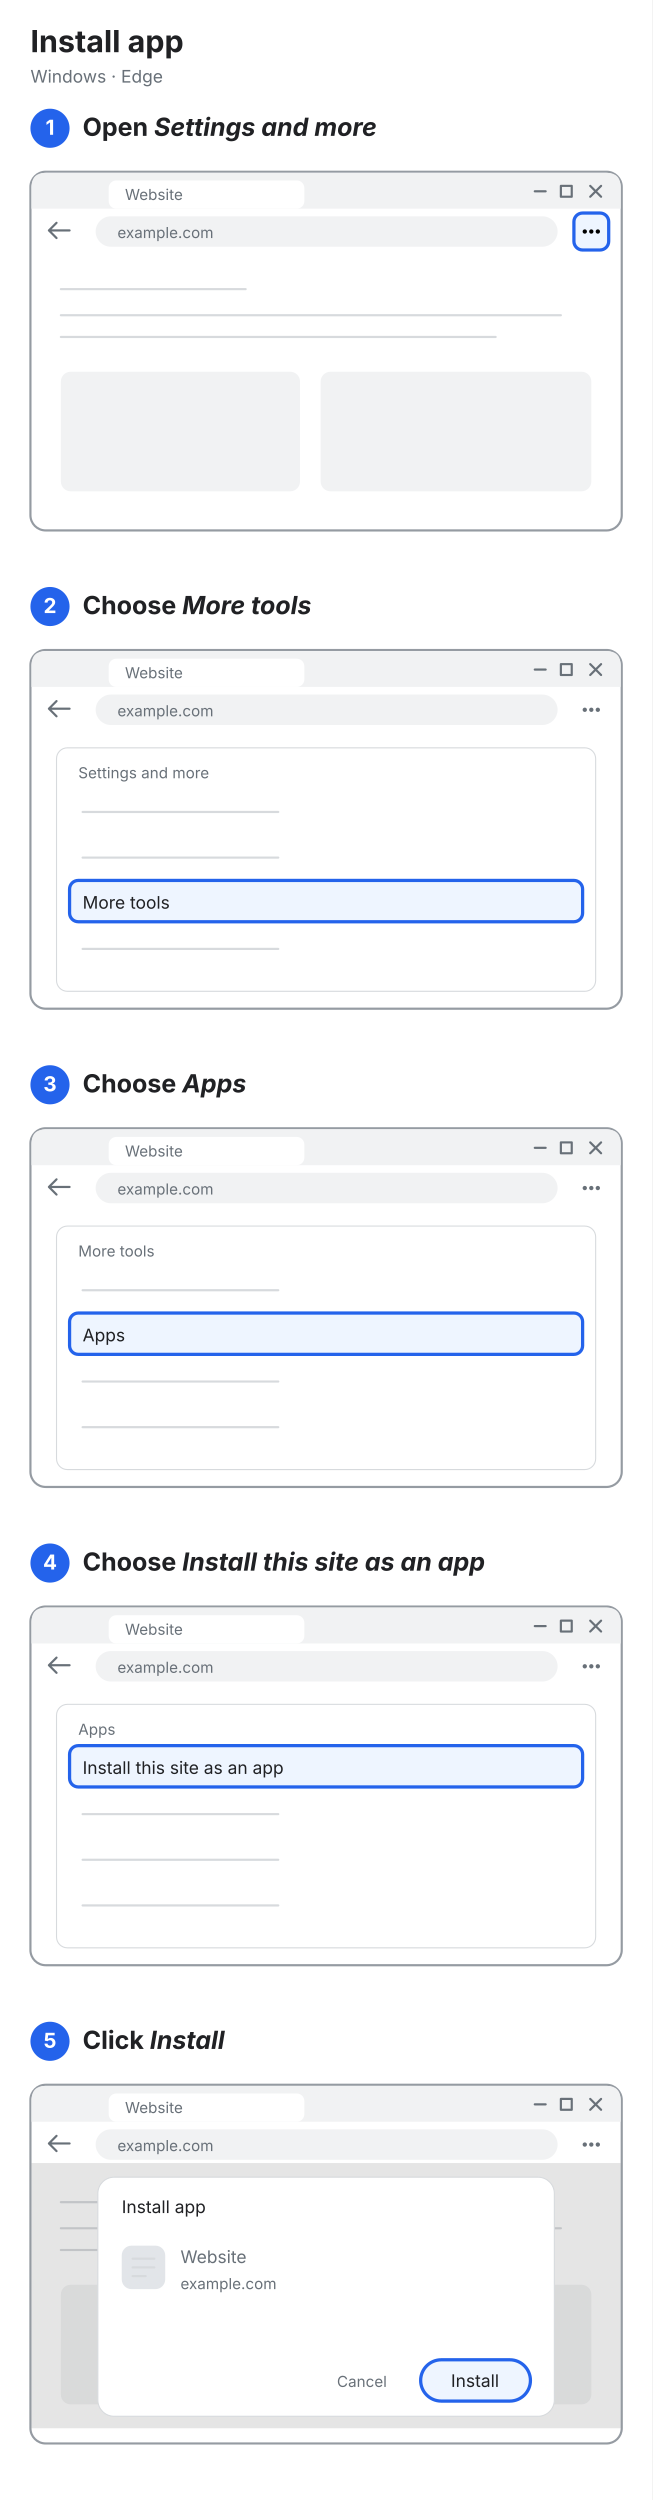
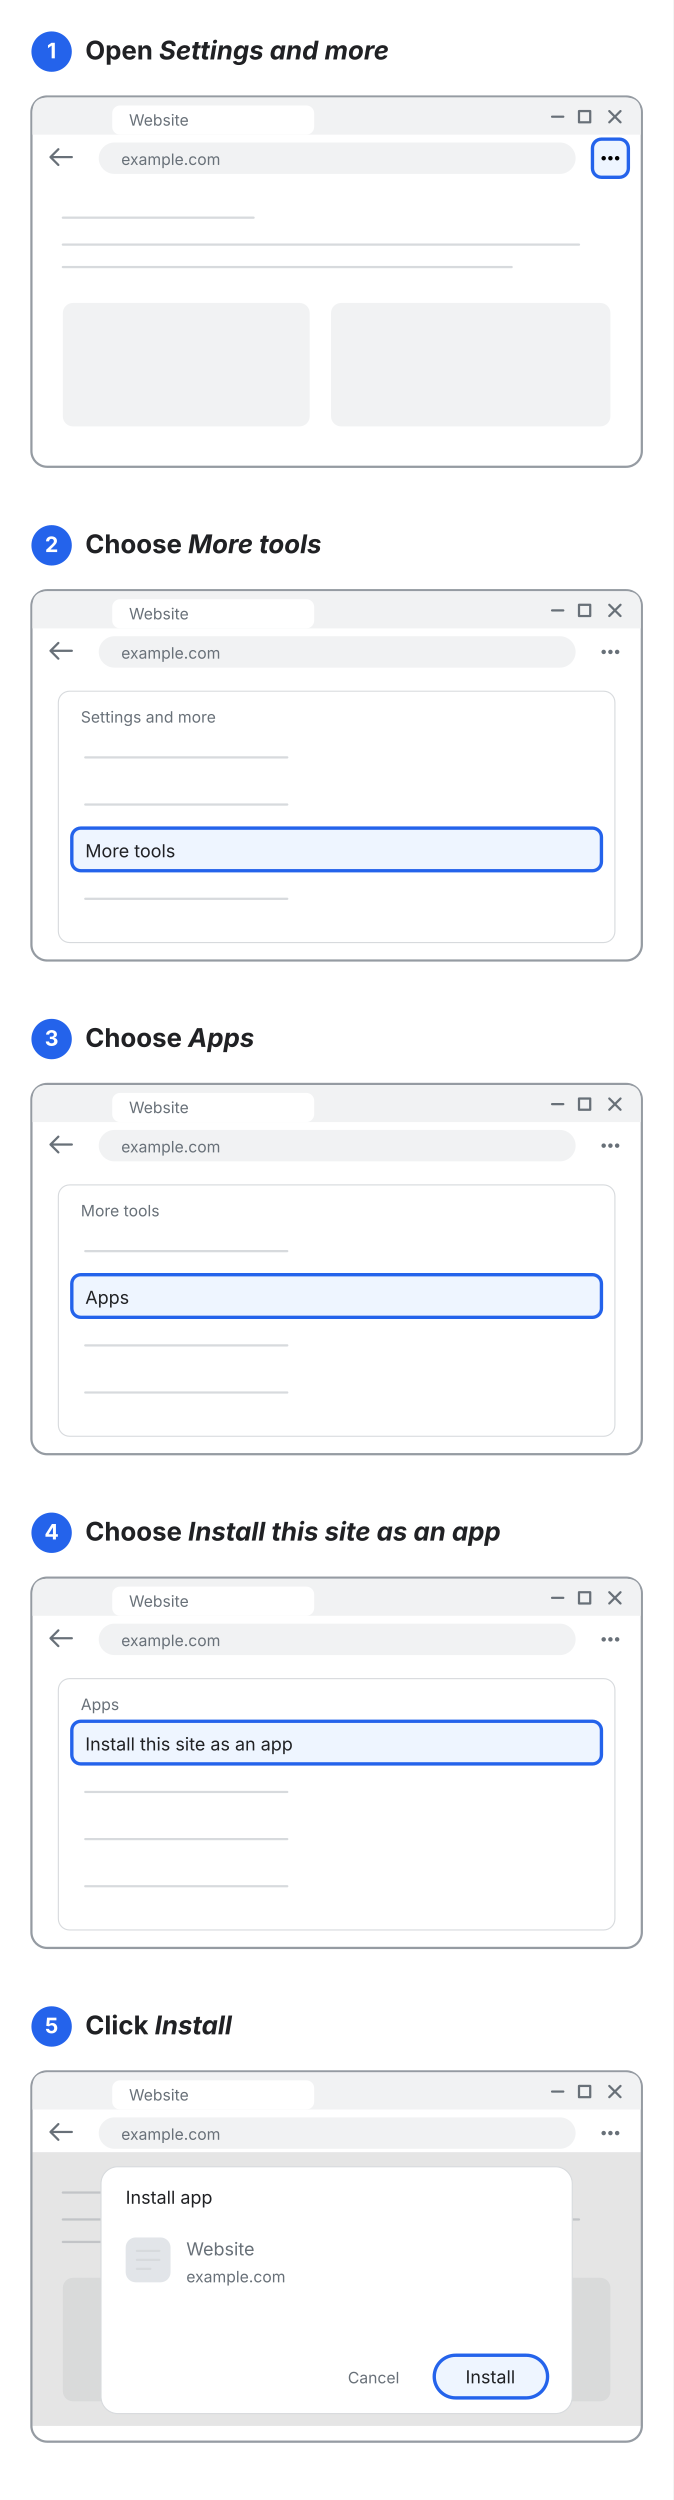
- <svg xmlns="http://www.w3.org/2000/svg" width="600" height="2300" viewBox="0 0 600 2300" role="img" aria-labelledby="title description">
+ <svg xmlns="http://www.w3.org/2000/svg" width="600" height="2228" viewBox="0 72 600 2228" role="img" aria-labelledby="title description">
  <style>
    text { font-family: -apple-system, BlinkMacSystemFont, 'Segoe UI', sans-serif; fill: #202124; }
    .heading { font-size: 28px; font-weight: 650; }
    .subtitle { font-size: 16px; fill: #687078; }
    .step-title { font-size: 23px; font-weight: 650; }
    .label { font-size: 16px; }
    .small { font-size: 14px; }
    .muted { fill: #687078; }
    .line { fill: none; stroke: #d7dadd; stroke-width: 2; stroke-linecap: round; }
    .icon { fill: none; stroke: #687078; stroke-width: 2; stroke-linecap: round; stroke-linejoin: round; }
    .target { fill: #eef5ff; stroke: #2463eb; stroke-width: 3; }
  </style>
  <defs>
    <g id="browser">
      <rect x="0" y="58" width="544" height="330" rx="14" fill="white" stroke="#959ba2" stroke-width="2" />
      <path d="M1 72q0-13 13-13h516q13 0 13 13v20H1Z" fill="#f1f2f3" />
      <rect x="72" y="66" width="180" height="26" rx="7" fill="white" />
      <text x="87" y="84" class="small muted">Website</text>
      <path d="M24 105l-7 7 7 7 M18 112h18" class="icon" />
      <rect x="60" y="99" width="425" height="28" rx="14" fill="#f1f2f3" />
      <text x="80" y="119" class="small muted" data-pwa-domain="true" data-domain-width="360">example.com</text>
      <path d="M28 166h170 M28 190h460 M28 210h400" class="line" />
      <rect x="28" y="242" width="220" height="110" rx="9" fill="#f1f2f3" />
      <rect x="267" y="242" width="249" height="110" rx="9" fill="#f1f2f3" />
      <path d="M464 76h10 M488 71h10v10h-10Z M515 71l10 10m0-10-10 10" class="icon" />
      <circle cx="510" cy="113" r="2" fill="#687078" />
      <circle cx="516" cy="113" r="2" fill="#687078" />
      <circle cx="522" cy="113" r="2" fill="#687078" />
    </g>
    <g id="dialog-background">
      <use href="#browser" />
      <rect x="1" y="130" width="542" height="244" fill="#202124" opacity="0.12" />
    </g>
    <g id="app-icon">
      <rect width="40" height="40" rx="9" fill="#e2e5e9" />
      <path d="M10 12h20 M10 20h20 M10 28h12" class="line" />
    </g>
  </defs>
  <rect width="600" height="2300" fill="white" />
-   <text x="28" y="48" class="heading">Install app</text>
-   <text x="28" y="76" class="subtitle">Windows · Edge</text>
  <g id="step-1" transform="translate(28 100)" role="group" aria-labelledby="step-1-title">
    <circle cx="18" cy="18" r="18" fill="#2463eb" />
    <text x="18" y="24" text-anchor="middle" style="font-size:19px;font-weight:650;fill:white">1</text>
    <text x="48" y="25" class="step-title" id="step-1-title">Open <tspan font-style="italic">Settings and more</tspan>
    </text>
    <use href="#browser" />
    <rect x="500" y="96" width="32" height="34" rx="8" class="target" />
    <circle cx="510" cy="113" r="2" />
    <circle cx="516" cy="113" r="2" />
    <circle cx="522" cy="113" r="2" />
  </g>
  <g id="step-2" transform="translate(28 540)" role="group" aria-labelledby="step-2-title">
    <circle cx="18" cy="18" r="18" fill="#2463eb" />
    <text x="18" y="24" text-anchor="middle" style="font-size:19px;font-weight:650;fill:white">2</text>
    <text x="48" y="25" class="step-title" id="step-2-title">Choose <tspan font-style="italic">More tools</tspan>
    </text>
    <use href="#browser" />
    <rect x="24" y="148" width="496" height="224" rx="10" fill="white" stroke="#d7dadd" />
    <text x="44" y="176" class="small muted">Settings and more</text>
    <path d="M48 207h180" class="line" />
    <path d="M48 249h180" class="line" />
    <rect x="36" y="270" width="472" height="38" rx="8" class="target" />
    <text x="48" y="296" class="label">More tools</text>
    <path d="M48 333h180" class="line" />
  </g>
  <g id="step-3" transform="translate(28 980)" role="group" aria-labelledby="step-3-title">
    <circle cx="18" cy="18" r="18" fill="#2463eb" />
    <text x="18" y="24" text-anchor="middle" style="font-size:19px;font-weight:650;fill:white">3</text>
    <text x="48" y="25" class="step-title" id="step-3-title">Choose <tspan font-style="italic">Apps</tspan>
    </text>
    <use href="#browser" />
    <rect x="24" y="148" width="496" height="224" rx="10" fill="white" stroke="#d7dadd" />
    <text x="44" y="176" class="small muted">More tools</text>
    <path d="M48 207h180" class="line" />
    <rect x="36" y="228" width="472" height="38" rx="8" class="target" />
    <text x="48" y="254" class="label">Apps</text>
    <path d="M48 291h180" class="line" />
    <path d="M48 333h180" class="line" />
  </g>
  <g id="step-4" transform="translate(28 1420)" role="group" aria-labelledby="step-4-title">
    <circle cx="18" cy="18" r="18" fill="#2463eb" />
    <text x="18" y="24" text-anchor="middle" style="font-size:19px;font-weight:650;fill:white">4</text>
    <text x="48" y="25" class="step-title" id="step-4-title">Choose <tspan font-style="italic">Install this site as an app</tspan>
    </text>
    <use href="#browser" />
    <rect x="24" y="148" width="496" height="224" rx="10" fill="white" stroke="#d7dadd" />
    <text x="44" y="176" class="small muted">Apps</text>
    <rect x="36" y="186" width="472" height="38" rx="8" class="target" />
    <text x="48" y="212" class="label">Install this site as an app</text>
    <path d="M48 249h180" class="line" />
    <path d="M48 291h180" class="line" />
    <path d="M48 333h180" class="line" />
  </g>
  <g id="step-5" transform="translate(28 1860)" role="group" aria-labelledby="step-5-title">
    <circle cx="18" cy="18" r="18" fill="#2463eb" />
    <text x="18" y="24" text-anchor="middle" style="font-size:19px;font-weight:650;fill:white">5</text>
    <text x="48" y="25" class="step-title" id="step-5-title">Click <tspan font-style="italic">Install</tspan>
    </text>
    <use href="#dialog-background" />
    <rect x="62" y="143" width="420" height="220" rx="15" fill="white" stroke="#d7dadd" />
    <text x="84" y="176" class="label">Install app</text>
    <use href="#app-icon" transform="translate(84 206)" />
    <text x="138" y="222" class="label muted">Website</text>
    <text x="138" y="246" class="small muted" data-pwa-domain="true" data-domain-width="310">example.com</text>
    <text x="282" y="336" class="small muted">Cancel</text>
    <rect x="359" y="311" width="101" height="38" rx="19" class="target" />
    <text x="409" y="336" class="label" text-anchor="middle">Install</text>
  </g>
</svg>
